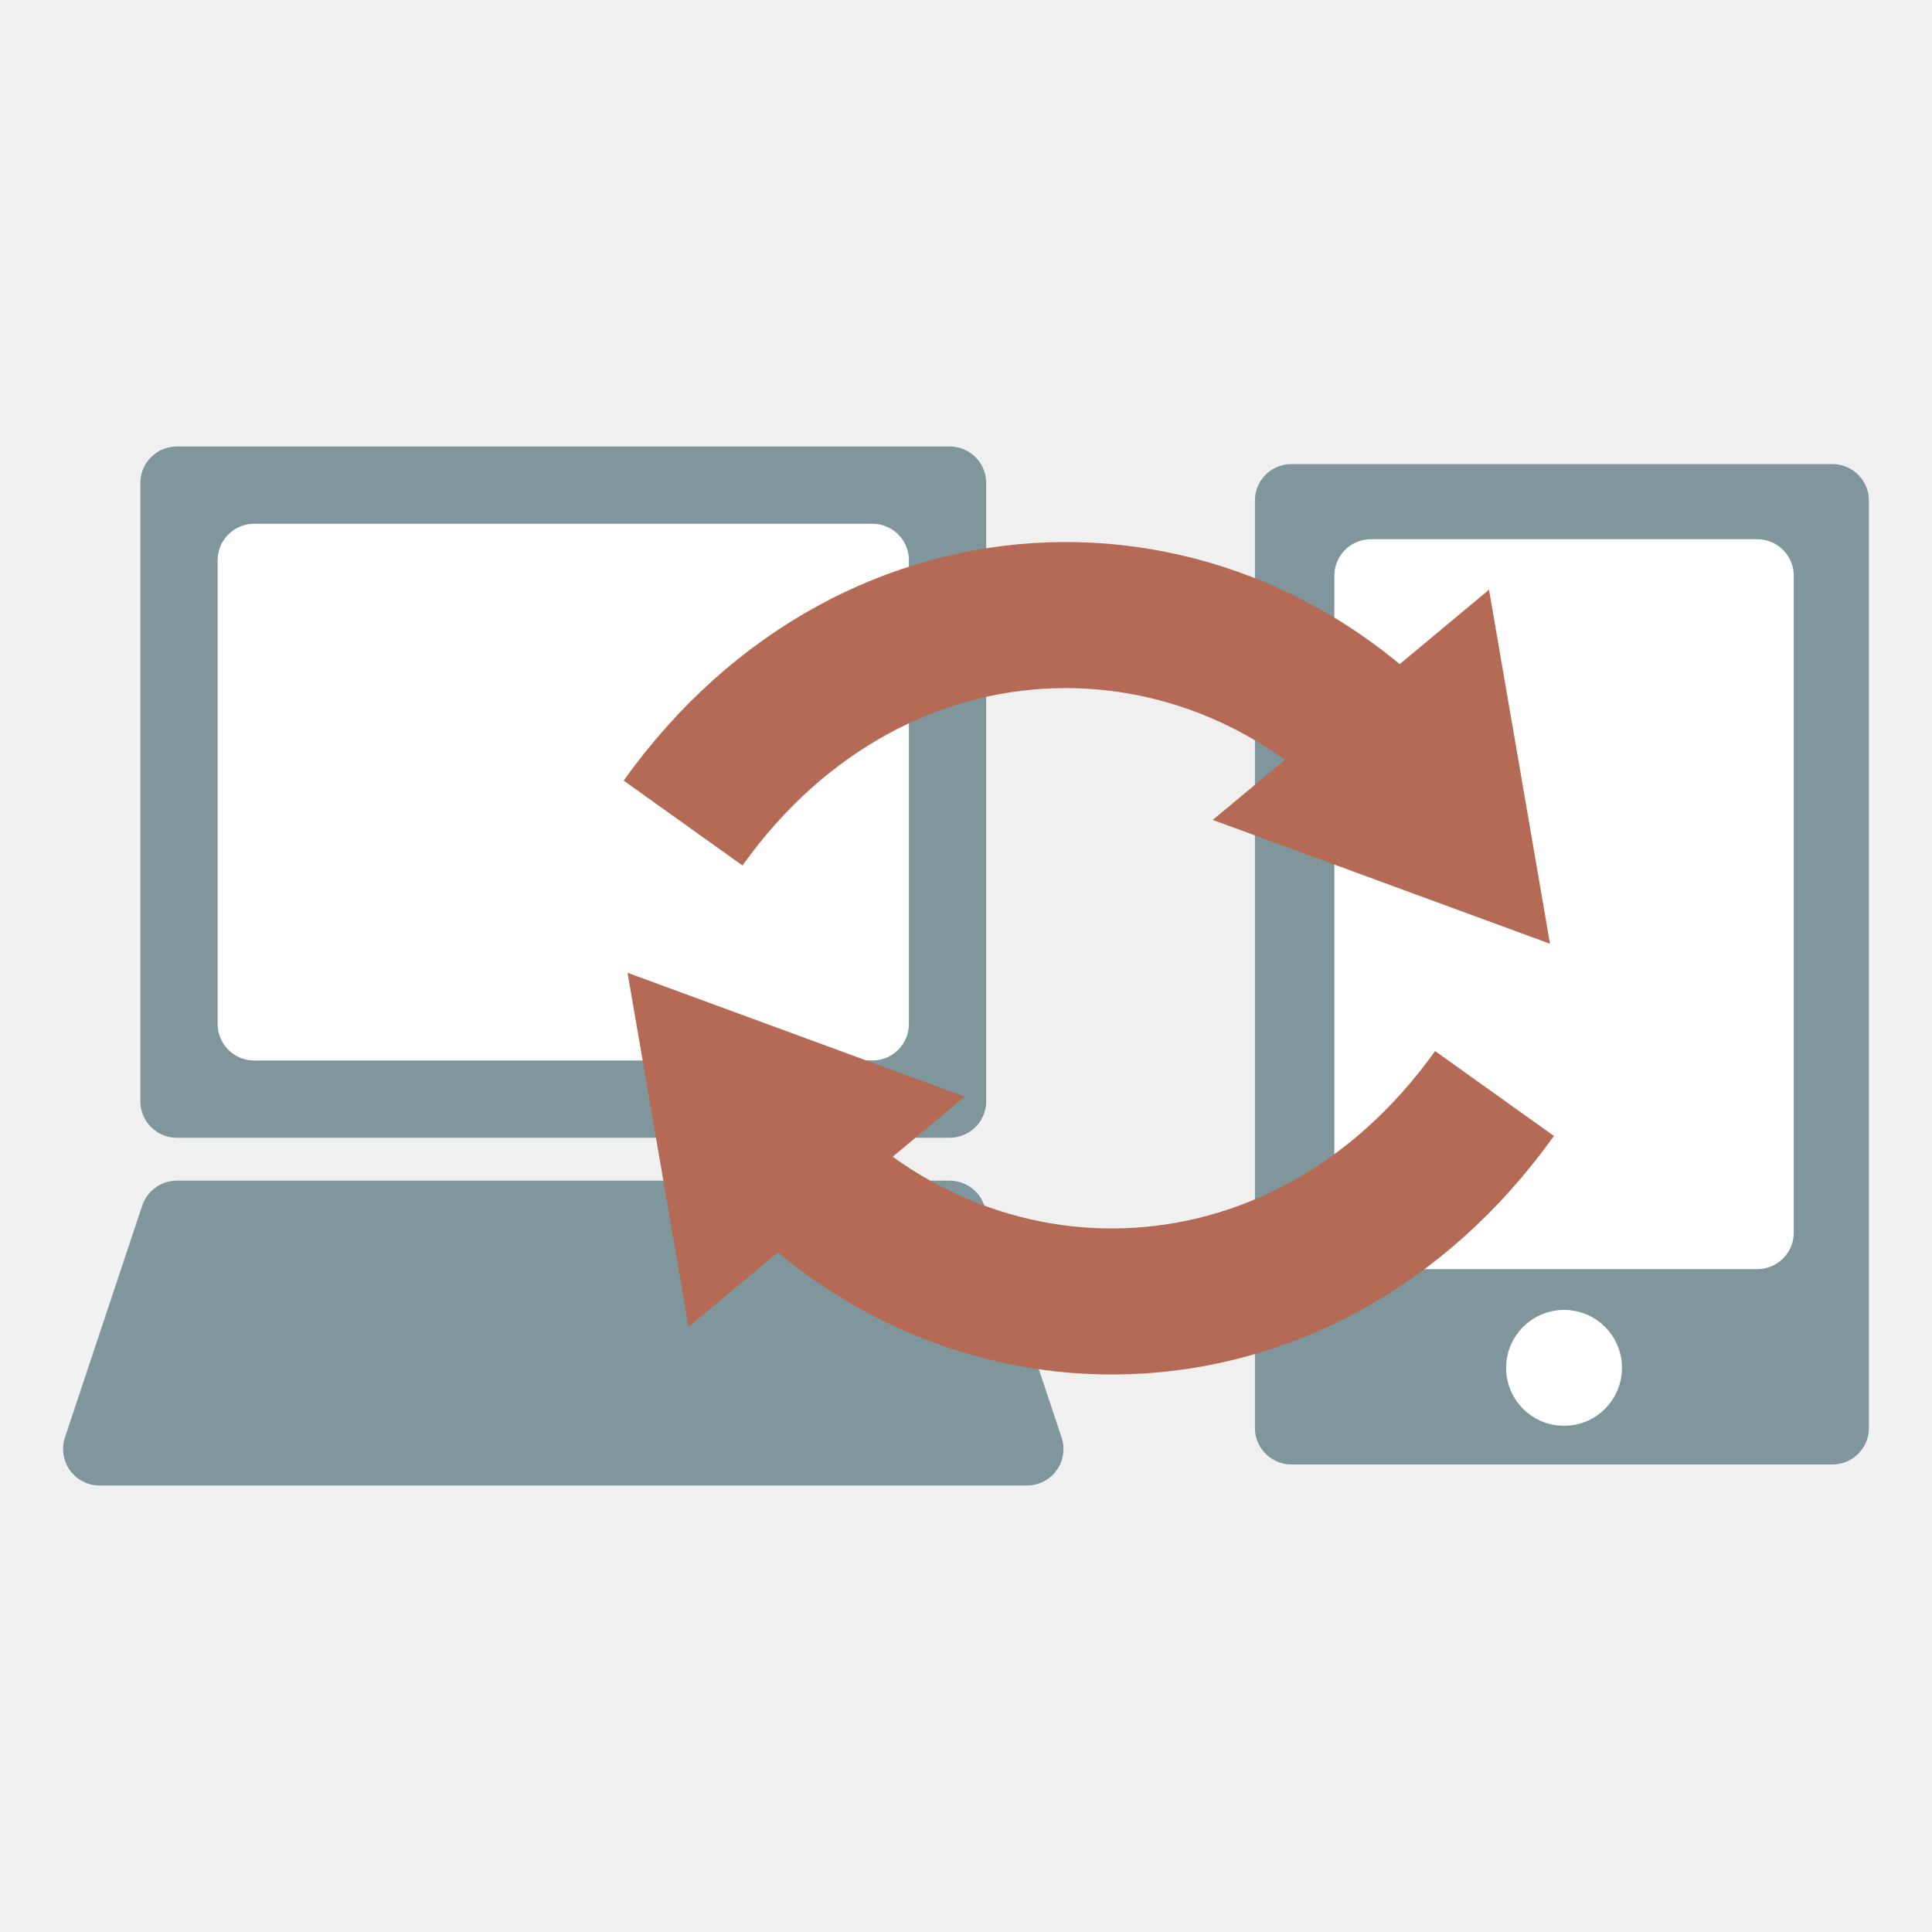
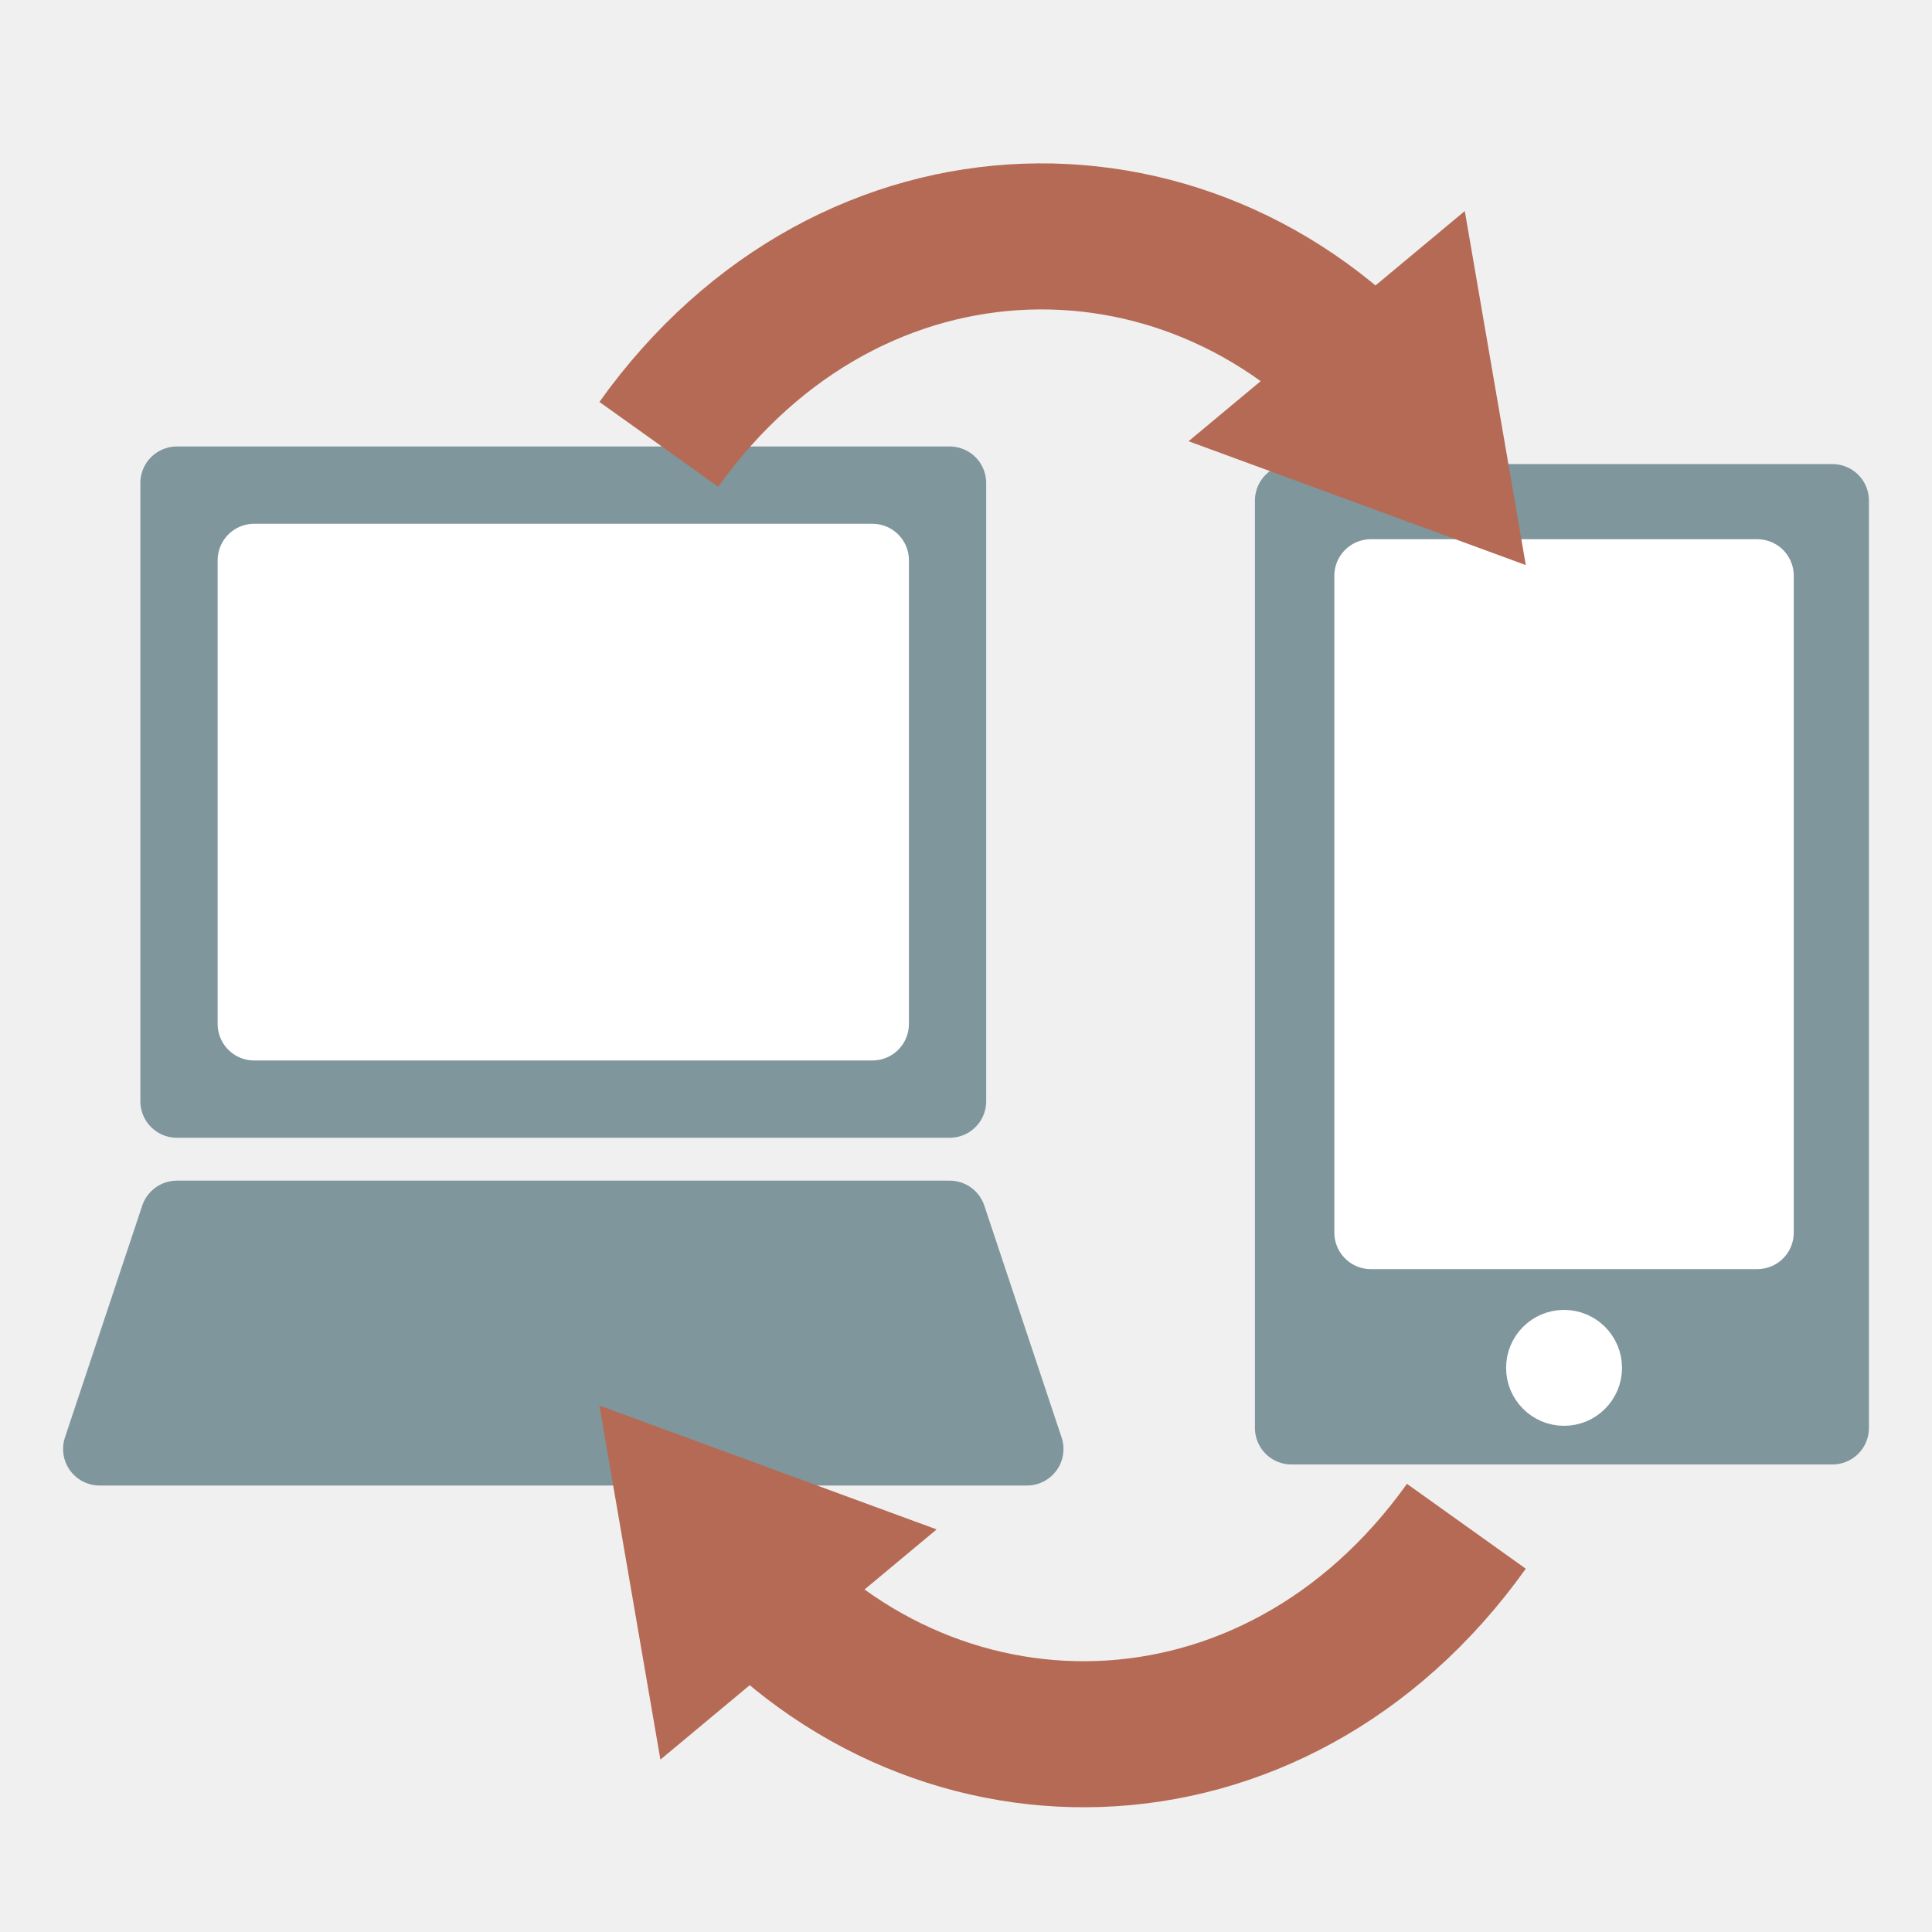
<svg xmlns="http://www.w3.org/2000/svg" width="264.583mm" height="264.583mm" viewBox="0 0 264.583 264.583" version="1.1" id="svg8">
  <defs id="defs2">
    <marker orient="auto" refY="0" refX="0" id="TriangleOutS" style="overflow:visible">
      <path id="path1035" d="M 5.77,0 -2.88,5 V -5 Z" style="fill:#b56a55;fill-opacity:1;fill-rule:evenodd;stroke:#b56a55;stroke-width:1pt;stroke-opacity:1" transform="scale(0.2)" />
    </marker>
    <marker orient="auto" refY="0" refX="0" id="TriangleOutS-3" style="overflow:visible">
      <path id="path1035-8" d="M 5.77,0 -2.88,5 V -5 Z" style="fill:#b56a55;fill-opacity:1;fill-rule:evenodd;stroke:#b56a55;stroke-width:1pt;stroke-opacity:1" transform="scale(0.2)" />
    </marker>
  </defs>
  <g id="layer1" transform="translate(405.2228,44.3125)">
-     <g id="g6504" transform="translate(-364.5959,-27.51667)">
-       <g transform="translate(36.51253,6.350005)" id="g4740">
+     <g id="g1544">
+       <g transform="translate(-328.0833,-21.16667)" id="g4740">
        <rect style="fill:#7f969c;fill-opacity:1;stroke:#7f969c;stroke-width:10;stroke-linecap:butt;stroke-linejoin:round;stroke-miterlimit:4;stroke-dasharray:none;stroke-opacity:1" id="rect817" width="105.833" height="84.667" x="-52.917" y="43" />
        <rect style="fill:#ffffff;fill-opacity:1;stroke:#ffffff;stroke-width:10;stroke-linecap:butt;stroke-linejoin:round;stroke-miterlimit:4;stroke-dasharray:none;stroke-opacity:1" id="rect817-1" width="84.667" height="63.5" x="-42.333" y="53.583" />
        <path style="fill:#7f969c;fill-opacity:1;stroke:#7f969c;stroke-width:10;stroke-linecap:round;stroke-linejoin:round;stroke-miterlimit:4;stroke-dasharray:none;stroke-opacity:1" d="m -52.917,143.542 -10.583,31.75 H 63.5 l -10.583,-31.75 z" id="path862" />
      </g>
-       <g transform="translate(-30.1625,8.466646)" id="g4745">
+       <g transform="translate(-394.7584,-19.05003)" id="g4745">
        <rect style="fill:#7f969c;fill-opacity:1;stroke:#7f969c;stroke-width:10;stroke-linecap:butt;stroke-linejoin:round;stroke-miterlimit:4;stroke-dasharray:none;stroke-opacity:1" id="rect821" width="74.083" height="127" x="166.396" y="43.292" />
        <rect style="fill:#ffffff;fill-opacity:1;stroke:#ffffff;stroke-width:10;stroke-linecap:butt;stroke-linejoin:round;stroke-miterlimit:4;stroke-dasharray:none;stroke-opacity:1" id="rect821-7" width="52.917" height="89.958" x="177.271" y="53.583" />
        <ellipse style="fill:#ffffff;fill-opacity:1;stroke:#ffffff;stroke-width:5.206;stroke-linecap:round;stroke-linejoin:round;stroke-miterlimit:4;stroke-dasharray:none;stroke-opacity:1" id="path879" cx="203.729" cy="162.062" rx="5.335" ry="5.335" />
      </g>
-       <g id="g6491">
-         <path style="fill:none;stroke:#b56a55;stroke-width:20;stroke-linecap:butt;stroke-linejoin:miter;stroke-miterlimit:4;stroke-dasharray:none;stroke-opacity:1;marker-end:url(#TriangleOutS)" d="M 52.917,95.917 C 79.375,58.875 127,58.875 153.458,90.625" id="path885" />
-         <path style="fill:none;stroke:#b56a55;stroke-width:20;stroke-linecap:butt;stroke-linejoin:miter;stroke-miterlimit:4;stroke-dasharray:none;stroke-opacity:1;marker-end:url(#TriangleOutS-3)" d="M 164.042,132.958 C 137.583,170 89.958,170 63.5,138.25" id="path885-8" />
-       </g>
+     </g>
+     <g id="g1590" transform="translate(13.22917)">
+       <path id="path885" d="m -328.227,16.542 c 26.458,-37.042 74.083,-37.042 100.542,-5.292" style="fill:none;stroke:#b56a55;stroke-width:20;stroke-linecap:butt;stroke-linejoin:miter;stroke-miterlimit:4;stroke-dasharray:none;stroke-opacity:1;marker-end:url(#TriangleOutS)" />
+       <path id="path885-8" d="m -217.636,164.708 c -26.458,37.042 -74.083,37.042 -100.542,5.292" style="fill:none;stroke:#b56a55;stroke-width:20;stroke-linecap:butt;stroke-linejoin:miter;stroke-miterlimit:4;stroke-dasharray:none;stroke-opacity:1;marker-end:url(#TriangleOutS-3)" />
    </g>
    <rect style="fill:#ffffff;fill-opacity:0;stroke:none;stroke-width:18.519;stroke-linecap:round;stroke-linejoin:round;stroke-miterlimit:4;stroke-dasharray:none;stroke-opacity:1" id="rect6367" width="264.583" height="264.583" x="-405.223" y="-44.312" />
  </g>
</svg>
